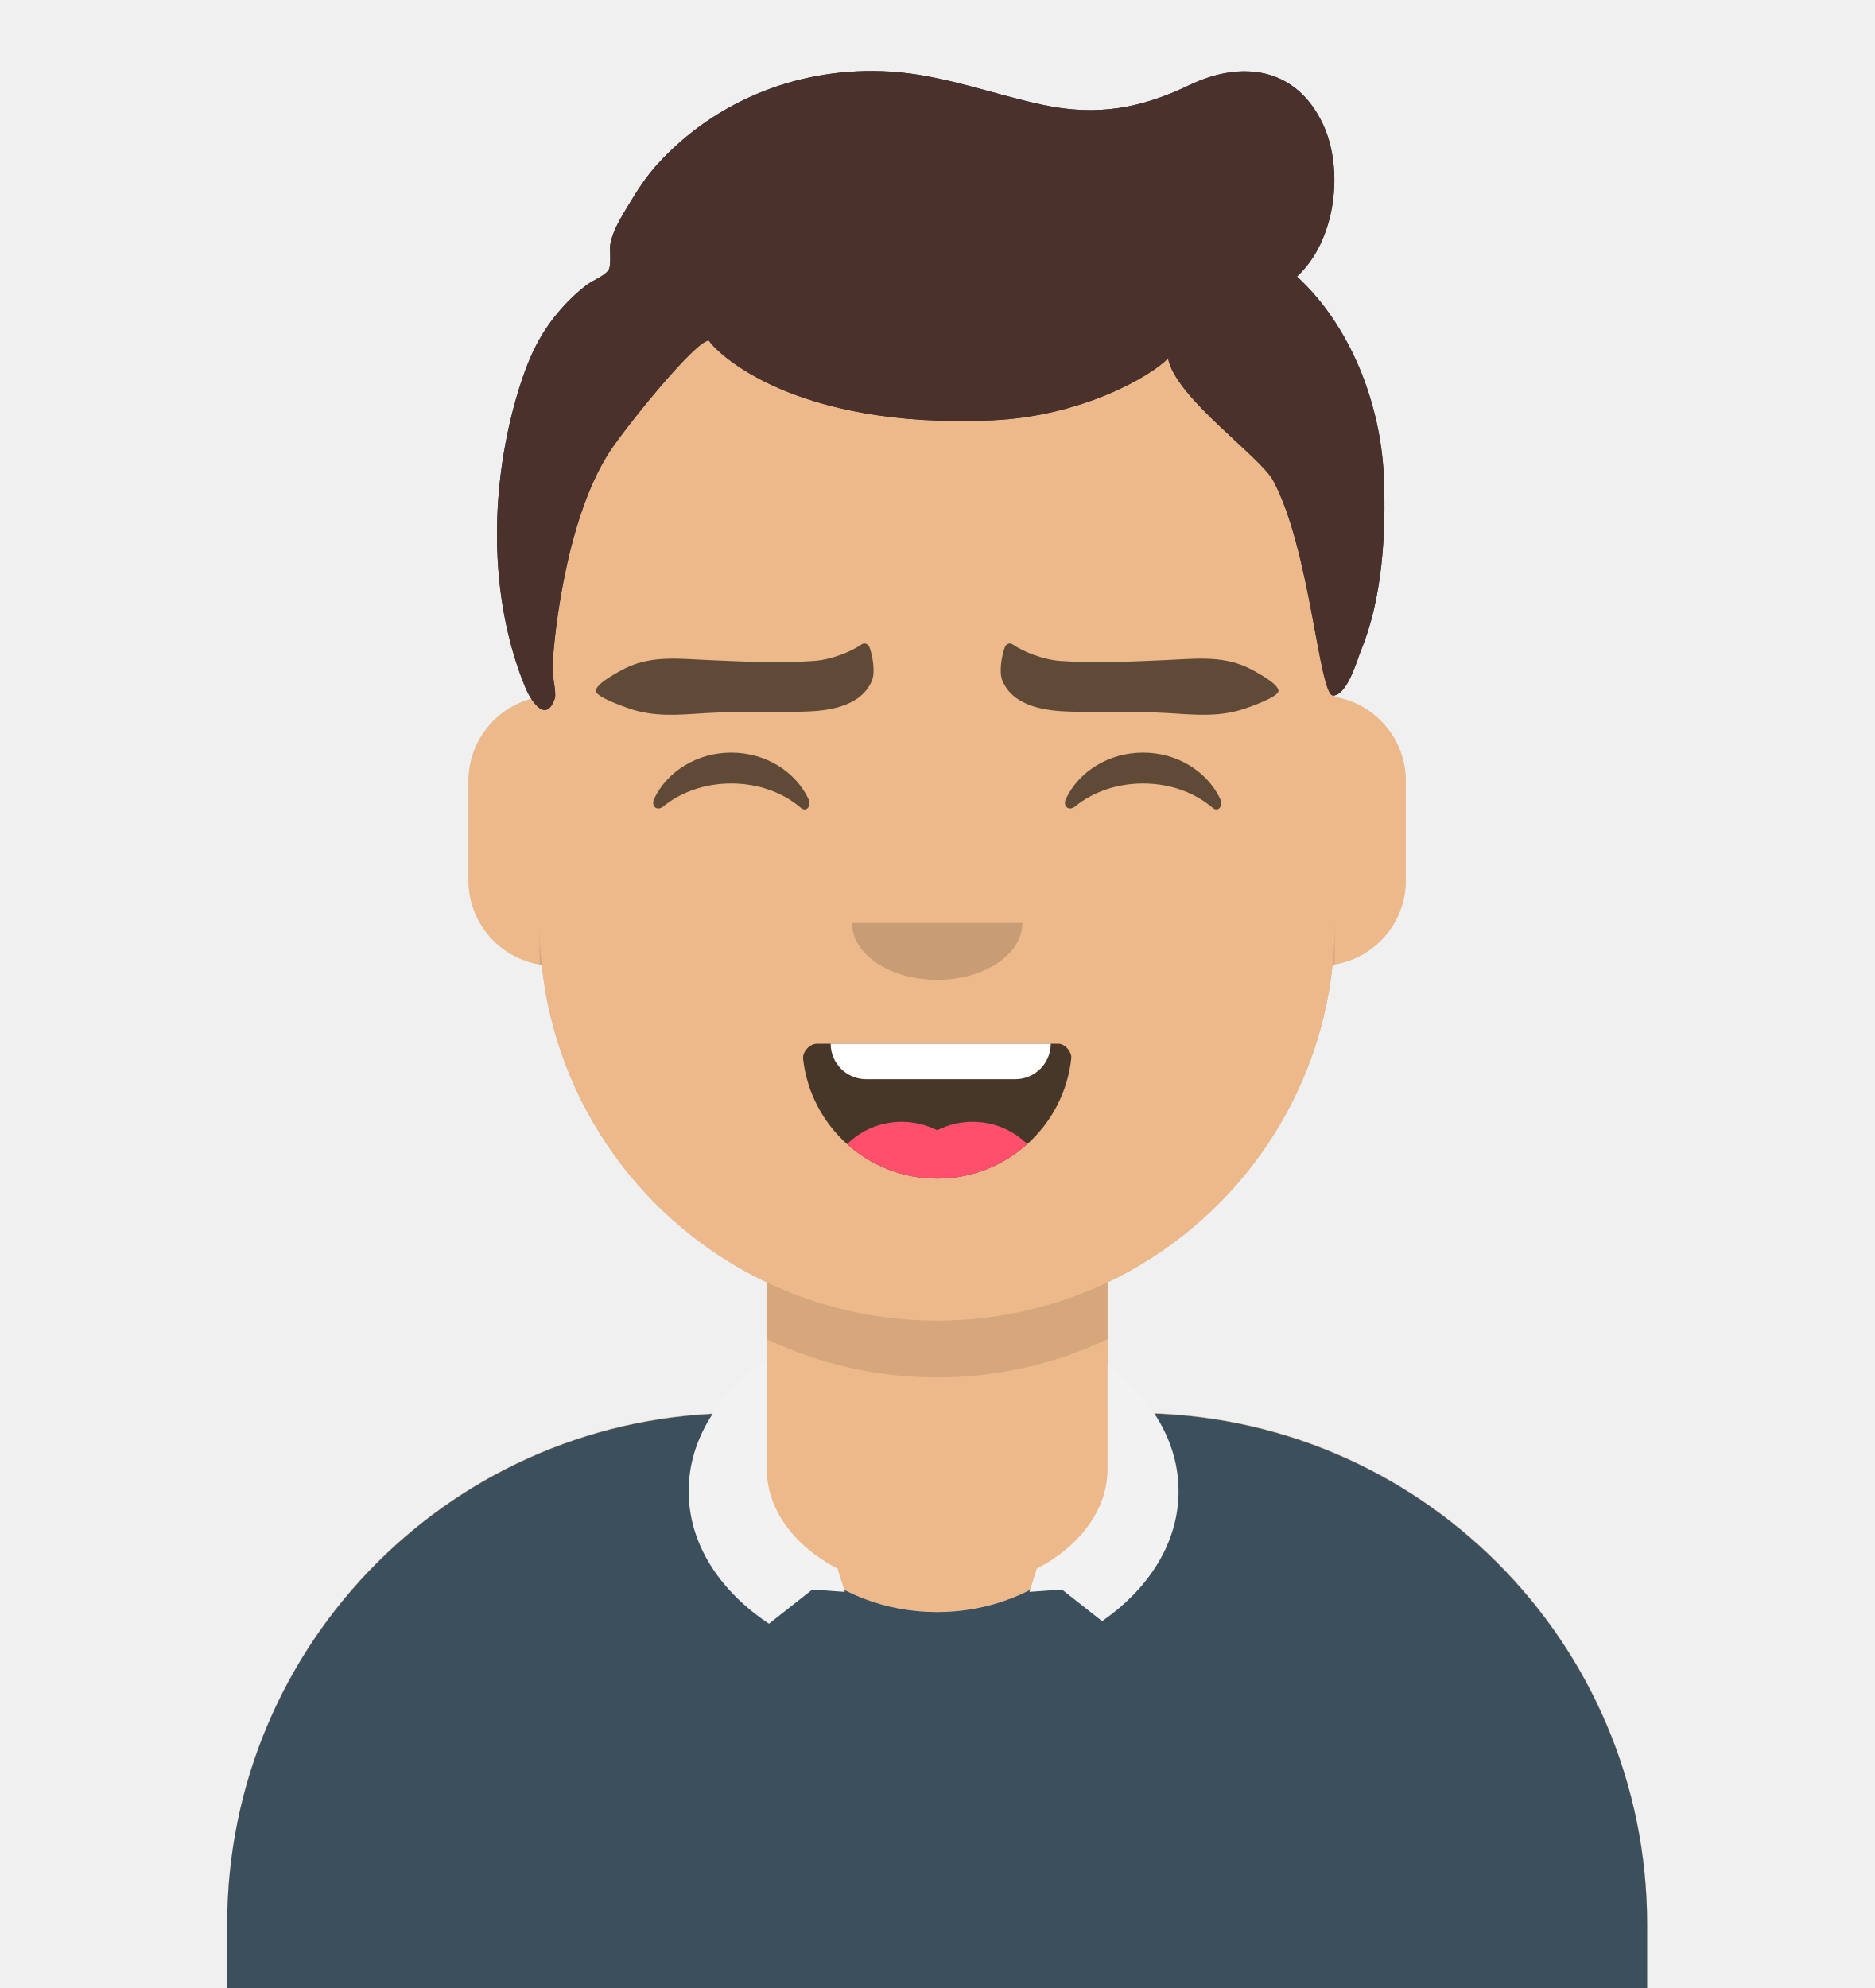
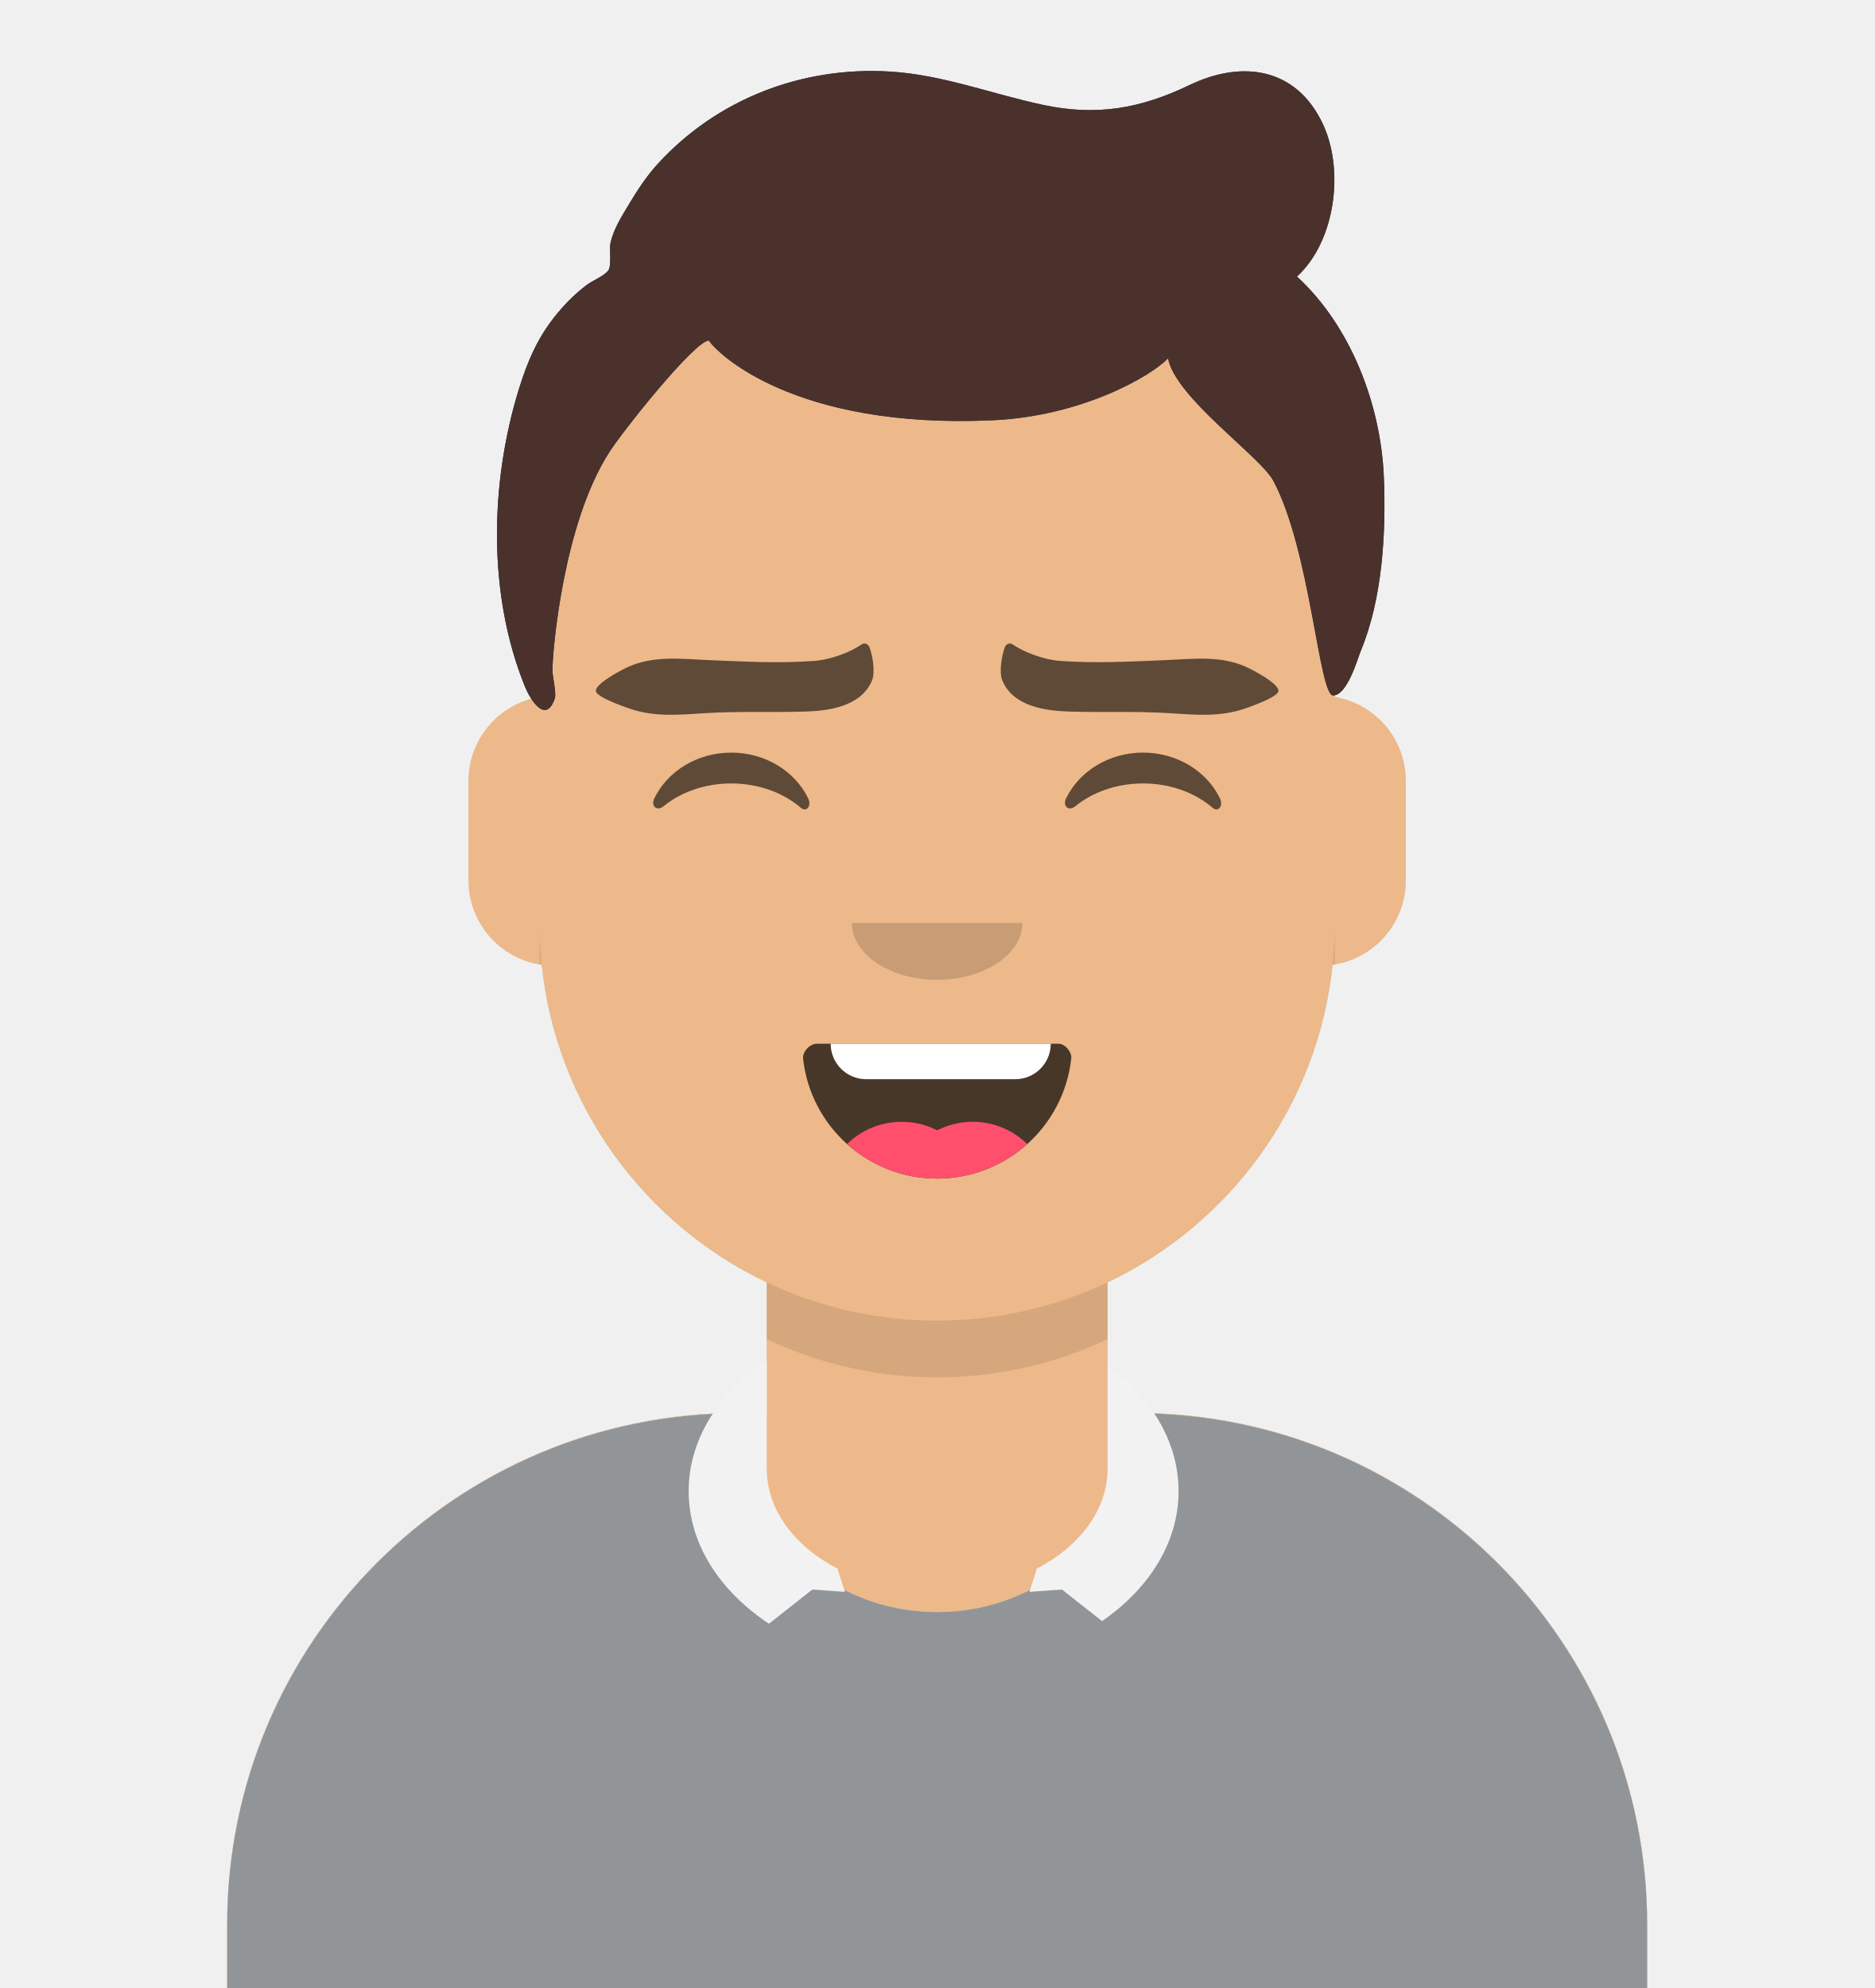
<svg xmlns="http://www.w3.org/2000/svg" xmlns:xlink="http://www.w3.org/1999/xlink" width="264px" height="280px" viewBox="0 0 264 280" version="1.1">
  <defs>
    <circle id="path-1" cx="120" cy="120" r="120" />
    <path d="M12,160 C12,226.274 65.726,280 132,280 C198.274,280 252,226.274 252,160 L264,160 L264,-1.42108547e-14 L-3.19744231e-14,-1.42108547e-14 L-3.19744231e-14,160 L12,160 Z" id="path-3" />
    <path d="M124,144.611 L124,163 L128,163 L128,163 C167.765,163 200,195.235 200,235 L200,244 L0,244 L0,235 C-4.86974701e-15,195.235 32.235,163 72,163 L72,163 L76,163 L76,144.611 C58.763,136.422 46.372,119.687 44.305,99.881 C38.48,99.058 34,94.052 34,88 L34,74 C34,68.054 38.325,63.118 44,62.166 L44,56 L44,56 C44,25.072 69.072,5.68137151e-15 100,0 L100,0 L100,0 C130.928,-5.68137151e-15 156,25.072 156,56 L156,62.166 C161.675,63.118 166,68.054 166,74 L166,88 C166,94.052 161.52,99.058 155.695,99.881 C153.628,119.687 141.237,136.422 124,144.611 Z" id="path-5" />
  </defs>
  <g id="Avataaar" stroke="none" stroke-width="1" fill="none" fill-rule="evenodd">
    <g transform="translate(-825, -1100)" id="Avataaar/Circle">
      <g transform="translate(825, 1100)">
        <g id="Mask" />
        <g id="Avataaar" stroke-width="1" fill-rule="evenodd" mask="url(#mask-4)">
          <g id="Body" transform="translate(32, 36)">
            <mask id="mask-6" fill="white">
              <use xlink:href="#path-5" />
            </mask>
            <use fill="#D0C6AC" xlink:href="#path-5" />
            <g id="Skin/👶🏽-03-Brown" mask="url(#mask-6)" fill="#EDB98A">
              <g transform="translate(-32, 0)" id="Color">
                <rect x="0" y="0" width="264" height="244" />
              </g>
            </g>
            <path d="M156,79 L156,102 C156,132.928 130.928,158 100,158 C69.072,158 44,132.928 44,102 L44,79 L44,94 C44,124.928 69.072,150 100,150 C130.928,150 156,124.928 156,94 L156,79 Z" id="Neck-Shadow" fill-opacity="0.1" fill="#000000" mask="url(#mask-6)" />
          </g>
          <g id="Clothing/Collar-+-Sweater" transform="translate(0, 170)">
            <defs>
-               <path d="M105.192,29.052 L104,29.052 L104,29.052 C64.235,29.052 32,61.287 32,101.052 L32,110 L232,110 L232,101.052 C232,61.287 199.765,29.052 160,29.052 L160,29.052 L158.808,29.052 C158.935,30.035 159,31.036 159,32.052 C159,45.859 146.912,57.052 132,57.052 C117.088,57.052 105,45.859 105,32.052 C105,31.036 105.065,30.035 105.192,29.052 Z" id="react-path-97" />
+               <path d="M105.192,29.052 L104,29.052 L104,29.052 C64.235,29.052 32,61.287 32,101.052 L32,110 L232,110 L232,101.052 C232,61.287 199.765,29.052 160,29.052 L160,29.052 L158.808,29.052 C158.935,30.035 159,31.036 159,32.052 C159,45.859 146.912,57.052 132,57.052 C117.088,57.052 105,45.859 105,32.052 C105,31.036 105.065,30.035 105.192,29.052 Z" id="react-path-12" />
            </defs>
-             <mask id="react-mask-98" fill="white">
-               <use xlink:href="#react-path-97" />
+             <mask id="react-mask-13" fill="white">
+               <use xlink:href="#react-path-12" />
            </mask>
-             <use id="Clothes" fill="#E6E6E6" fill-rule="evenodd" xlink:href="#react-path-97" />
-             <g id="Color/Palette/Gray-01" mask="url(#react-mask-98)" fill-rule="evenodd" fill="#3C4F5C">
+             <use id="Clothes" fill="#E6E6E6" fill-rule="evenodd" xlink:href="#react-path-12" />
+             <g id="Color/Palette/Gray-01" mask="url(#react-mask-13)" fill-rule="evenodd" fill="#929598">
              <rect id="🖍Color" x="0" y="0" width="264" height="110" />
            </g>
            <path d="M156,22.279 C162.182,26.835 166,33.106 166,40.028 C166,47.233 161.863,53.733 155.229,58.327 L149.579,53.876 L145,54.208 L146,51.057 L145.922,50.996 C152.022,47.853 156,42.7 156,36.877 L156,22.279 Z M108,21.571 C101.233,26.174 97,32.74 97,40.028 C97,47.426 101.362,54.08 108.308,58.692 L114.421,53.876 L119,54.208 L118,51.057 L118.078,50.996 C111.978,47.853 108,42.7 108,36.877 L108,21.571 Z" id="Collar" fill="#F2F2F2" fill-rule="evenodd" />
          </g>
          <g id="Face" transform="translate(76, 82)" fill="#000000">
            <g id="Mouth/Smile" transform="translate(2, 52)">
              <defs>
-                 <path d="M35.118,15.128 C36.176,24.62 44.226,32 54,32 C63.804,32 71.874,24.574 72.892,15.04 C72.974,14.273 72.117,13 71.043,13 C56.149,13 44.738,13 37.087,13 C36.007,13 35.012,14.178 35.118,15.128 Z" id="react-path-107" />
+                 <path d="M35.118,15.128 C36.176,24.62 44.226,32 54,32 C63.804,32 71.874,24.574 72.892,15.04 C72.974,14.273 72.117,13 71.043,13 C56.149,13 44.738,13 37.087,13 C36.007,13 35.012,14.178 35.118,15.128 Z" id="react-path-14" />
              </defs>
-               <mask id="react-mask-108" fill="white">
-                 <use xlink:href="#react-path-107" />
+               <mask id="react-mask-15" fill="white">
+                 <use xlink:href="#react-path-14" />
              </mask>
-               <use id="Mouth" fill-opacity="0.7" fill="#000000" fill-rule="evenodd" xlink:href="#react-path-107" />
-               <rect id="Teeth" fill="#FFFFFF" fill-rule="evenodd" mask="url(#react-mask-108)" x="39" y="2" width="31" height="16" rx="5" />
-               <g id="Tongue" stroke-width="1" fill-rule="evenodd" mask="url(#react-mask-108)" fill="#FF4F6D">
+               <use id="Mouth" fill-opacity="0.7" fill="#000000" fill-rule="evenodd" xlink:href="#react-path-14" />
+               <rect id="Teeth" fill="#FFFFFF" fill-rule="evenodd" mask="url(#react-mask-15)" x="39" y="2" width="31" height="16" rx="5" />
+               <g id="Tongue" stroke-width="1" fill-rule="evenodd" mask="url(#react-mask-15)" fill="#FF4F6D">
                <g transform="translate(38, 24)">
                  <circle cx="11" cy="11" r="11" />
                  <circle cx="21" cy="11" r="11" />
                </g>
              </g>
            </g>
            <g id="Nose/Default" transform="translate(28, 40)" fill-opacity="0.16">
              <path d="M16,8 C16,12.418 21.373,16 28,16 L28,16 C34.627,16 40,12.418 40,8" id="Nose" />
            </g>
            <g id="Eyes/Happy-😁" transform="translate(0, 8)" fill-opacity="0.6">
              <path d="M16.16,22.447 C18.007,18.649 22.164,16 26.998,16 C31.814,16 35.959,18.63 37.815,22.407 C38.367,23.529 37.582,24.447 36.791,23.767 C34.34,21.66 30.859,20.344 26.998,20.344 C23.257,20.344 19.874,21.579 17.438,23.572 C16.547,24.3 15.62,23.558 16.16,22.447 Z" id="Squint" />
              <path d="M74.16,22.447 C76.007,18.649 80.164,16 84.998,16 C89.814,16 93.959,18.63 95.815,22.407 C96.367,23.529 95.582,24.447 94.791,23.767 C92.34,21.66 88.859,20.344 84.998,20.344 C81.257,20.344 77.874,21.579 75.438,23.572 C74.547,24.3 73.62,23.558 74.16,22.447 Z" id="Squint" />
            </g>
            <g id="Eyebrow/Natural/Flat-Natural" fill-opacity="0.6">
              <path d="M38.569,10.702 C33.587,11.238 28.655,11.134 23.656,11.101 C19.823,11.076 15.92,10.689 12.325,12.509 C11.636,12.857 7.877,14.945 8.003,16.011 C8.104,16.863 12.013,18.064 12.717,18.284 C16.428,19.445 19.924,18.928 23.687,18.57 C28.302,18.132 32.914,18.175 37.532,17.874 C40.642,17.672 45.422,16.977 46.829,13.148 C47.253,11.995 46.815,9.734 46.307,8.506 C46.105,8.018 45.563,7.85 45.169,8.149 C43.756,9.222 40.985,10.443 38.569,10.702" id="Fill-10" transform="translate(27.5, 13.5) rotate(2) translate(-27.5, -13.5) " />
              <path d="M95.569,10.702 C90.587,11.238 85.655,11.134 80.656,11.101 C76.823,11.076 72.92,10.689 69.325,12.509 C68.636,12.857 64.877,14.945 65.003,16.011 C65.104,16.863 69.013,18.064 69.717,18.284 C73.428,19.445 76.924,18.928 80.687,18.57 C85.302,18.132 89.914,18.175 94.532,17.874 C97.642,17.672 102.422,16.977 103.829,13.148 C104.253,11.995 103.815,9.734 103.307,8.506 C103.105,8.018 102.563,7.85 102.169,8.149 C100.756,9.222 97.985,10.443 95.569,10.702" id="Fill-10" transform="translate(84.5, 13.5) scale(-1, 1) rotate(2) translate(-84.5, -13.5) " />
            </g>
          </g>
          <g id="Top" stroke-width="1" fill-rule="evenodd">
            <defs>
-               <rect id="react-path-48" x="0" y="0" width="264" height="280" />
-               <path d="M183.68,38.949 C189.086,33.999 190.387,23.962 187.318,17.449 C183.549,9.454 175.901,8.452 168.572,11.969 C161.664,15.284 155.515,16.388 147.95,14.782 C140.692,13.241 133.806,10.523 126.303,10.076 C113.978,9.343 102.003,13.915 93.603,23.129 C92,24.887 90.709,26.897 89.488,28.934 C88.512,30.564 87.411,32.313 86.995,34.192 C86.797,35.086 87.165,37.29 86.72,38.022 C86.239,38.812 84.424,39.537 83.651,40.124 C82.084,41.313 80.727,42.654 79.471,44.171 C76.805,47.393 75.338,50.758 74.103,54.743 C70.001,67.988 69.653,83.741 74.957,96.747 C75.664,98.481 77.855,102.099 79.143,98.385 C79.398,97.651 78.809,95.191 78.81,94.45 C78.815,91.73 80.316,73.721 86.857,63.633 C88.986,60.349 98.83,48.052 100.841,47.954 C101.906,49.646 112.721,60.462 140.783,59.195 C153.445,58.623 163.183,52.934 165.521,50.468 C166.549,56.001 178.513,64.284 180.336,67.692 C185.603,77.538 186.771,97.996 188.781,97.957 C190.791,97.919 192.234,92.72 192.648,91.727 C195.72,84.352 196.243,75.095 195.915,67.168 C195.488,56.966 191.277,45.942 183.68,38.949 Z" id="react-path-47" />
-               <filter x="-0.8%" y="-2.0%" width="101.5%" height="108.0%" filterUnits="objectBoundingBox" id="react-filter-44">
+               <rect id="react-path-11" x="0" y="0" width="264" height="280" />
+               <path d="M183.68,38.949 C189.086,33.999 190.387,23.962 187.318,17.449 C183.549,9.454 175.901,8.452 168.572,11.969 C161.664,15.284 155.515,16.388 147.95,14.782 C140.692,13.241 133.806,10.523 126.303,10.076 C113.978,9.343 102.003,13.915 93.603,23.129 C92,24.887 90.709,26.897 89.488,28.934 C88.512,30.564 87.411,32.313 86.995,34.192 C86.797,35.086 87.165,37.29 86.72,38.022 C86.239,38.812 84.424,39.537 83.651,40.124 C82.084,41.313 80.727,42.654 79.471,44.171 C76.805,47.393 75.338,50.758 74.103,54.743 C70.001,67.988 69.653,83.741 74.957,96.747 C75.664,98.481 77.855,102.099 79.143,98.385 C79.398,97.651 78.809,95.191 78.81,94.45 C78.815,91.73 80.316,73.721 86.857,63.633 C88.986,60.349 98.83,48.052 100.841,47.954 C101.906,49.646 112.721,60.462 140.783,59.195 C153.445,58.623 163.183,52.934 165.521,50.468 C166.549,56.001 178.513,64.284 180.336,67.692 C185.603,77.538 186.771,97.996 188.781,97.957 C190.791,97.919 192.234,92.72 192.648,91.727 C195.72,84.352 196.243,75.095 195.915,67.168 C195.488,56.966 191.277,45.942 183.68,38.949 Z" id="react-path-10" />
+               <filter x="-0.8%" y="-2.0%" width="101.5%" height="108.0%" filterUnits="objectBoundingBox" id="react-filter-7">
                <feOffset dx="0" dy="2" in="SourceAlpha" result="shadowOffsetOuter1" />
                <feColorMatrix values="0 0 0 0 0   0 0 0 0 0   0 0 0 0 0  0 0 0 0.16 0" type="matrix" in="shadowOffsetOuter1" result="shadowMatrixOuter1" />
                <feMerge>
                  <feMergeNode in="shadowMatrixOuter1" />
                  <feMergeNode in="SourceGraphic" />
                </feMerge>
              </filter>
            </defs>
-             <mask id="react-mask-46" fill="white">
-               <use xlink:href="#react-path-48" />
+             <mask id="react-mask-9" fill="white">
+               <use xlink:href="#react-path-11" />
            </mask>
            <g id="Mask" />
-             <g id="Top/Short-Hair/Short-Waved" mask="url(#react-mask-46)">
+             <g id="Top/Short-Hair/Short-Waved" mask="url(#react-mask-9)">
              <g transform="translate(-1, 0)">
-                 <mask id="react-mask-45" fill="white">
-                   <use xlink:href="#react-path-47" />
+                 <mask id="react-mask-8" fill="white">
+                   <use xlink:href="#react-path-10" />
                </mask>
-                 <use id="Short-Hair" stroke="none" fill="#28354B" fill-rule="evenodd" xlink:href="#react-path-47" />
-                 <g id="Skin/👶🏽-03-Brown" mask="url(#react-mask-45)" fill="#4A312C">
+                 <use id="Short-Hair" stroke="none" fill="#28354B" fill-rule="evenodd" xlink:href="#react-path-10" />
+                 <g id="Skin/👶🏽-03-Brown" mask="url(#react-mask-8)" fill="#4A312C">
                  <g transform="translate(0, 0) " id="Color">
                    <rect x="0" y="0" width="264" height="280" />
                  </g>
                </g>
              </g>
            </g>
          </g>
        </g>
      </g>
    </g>
  </g>
</svg>
